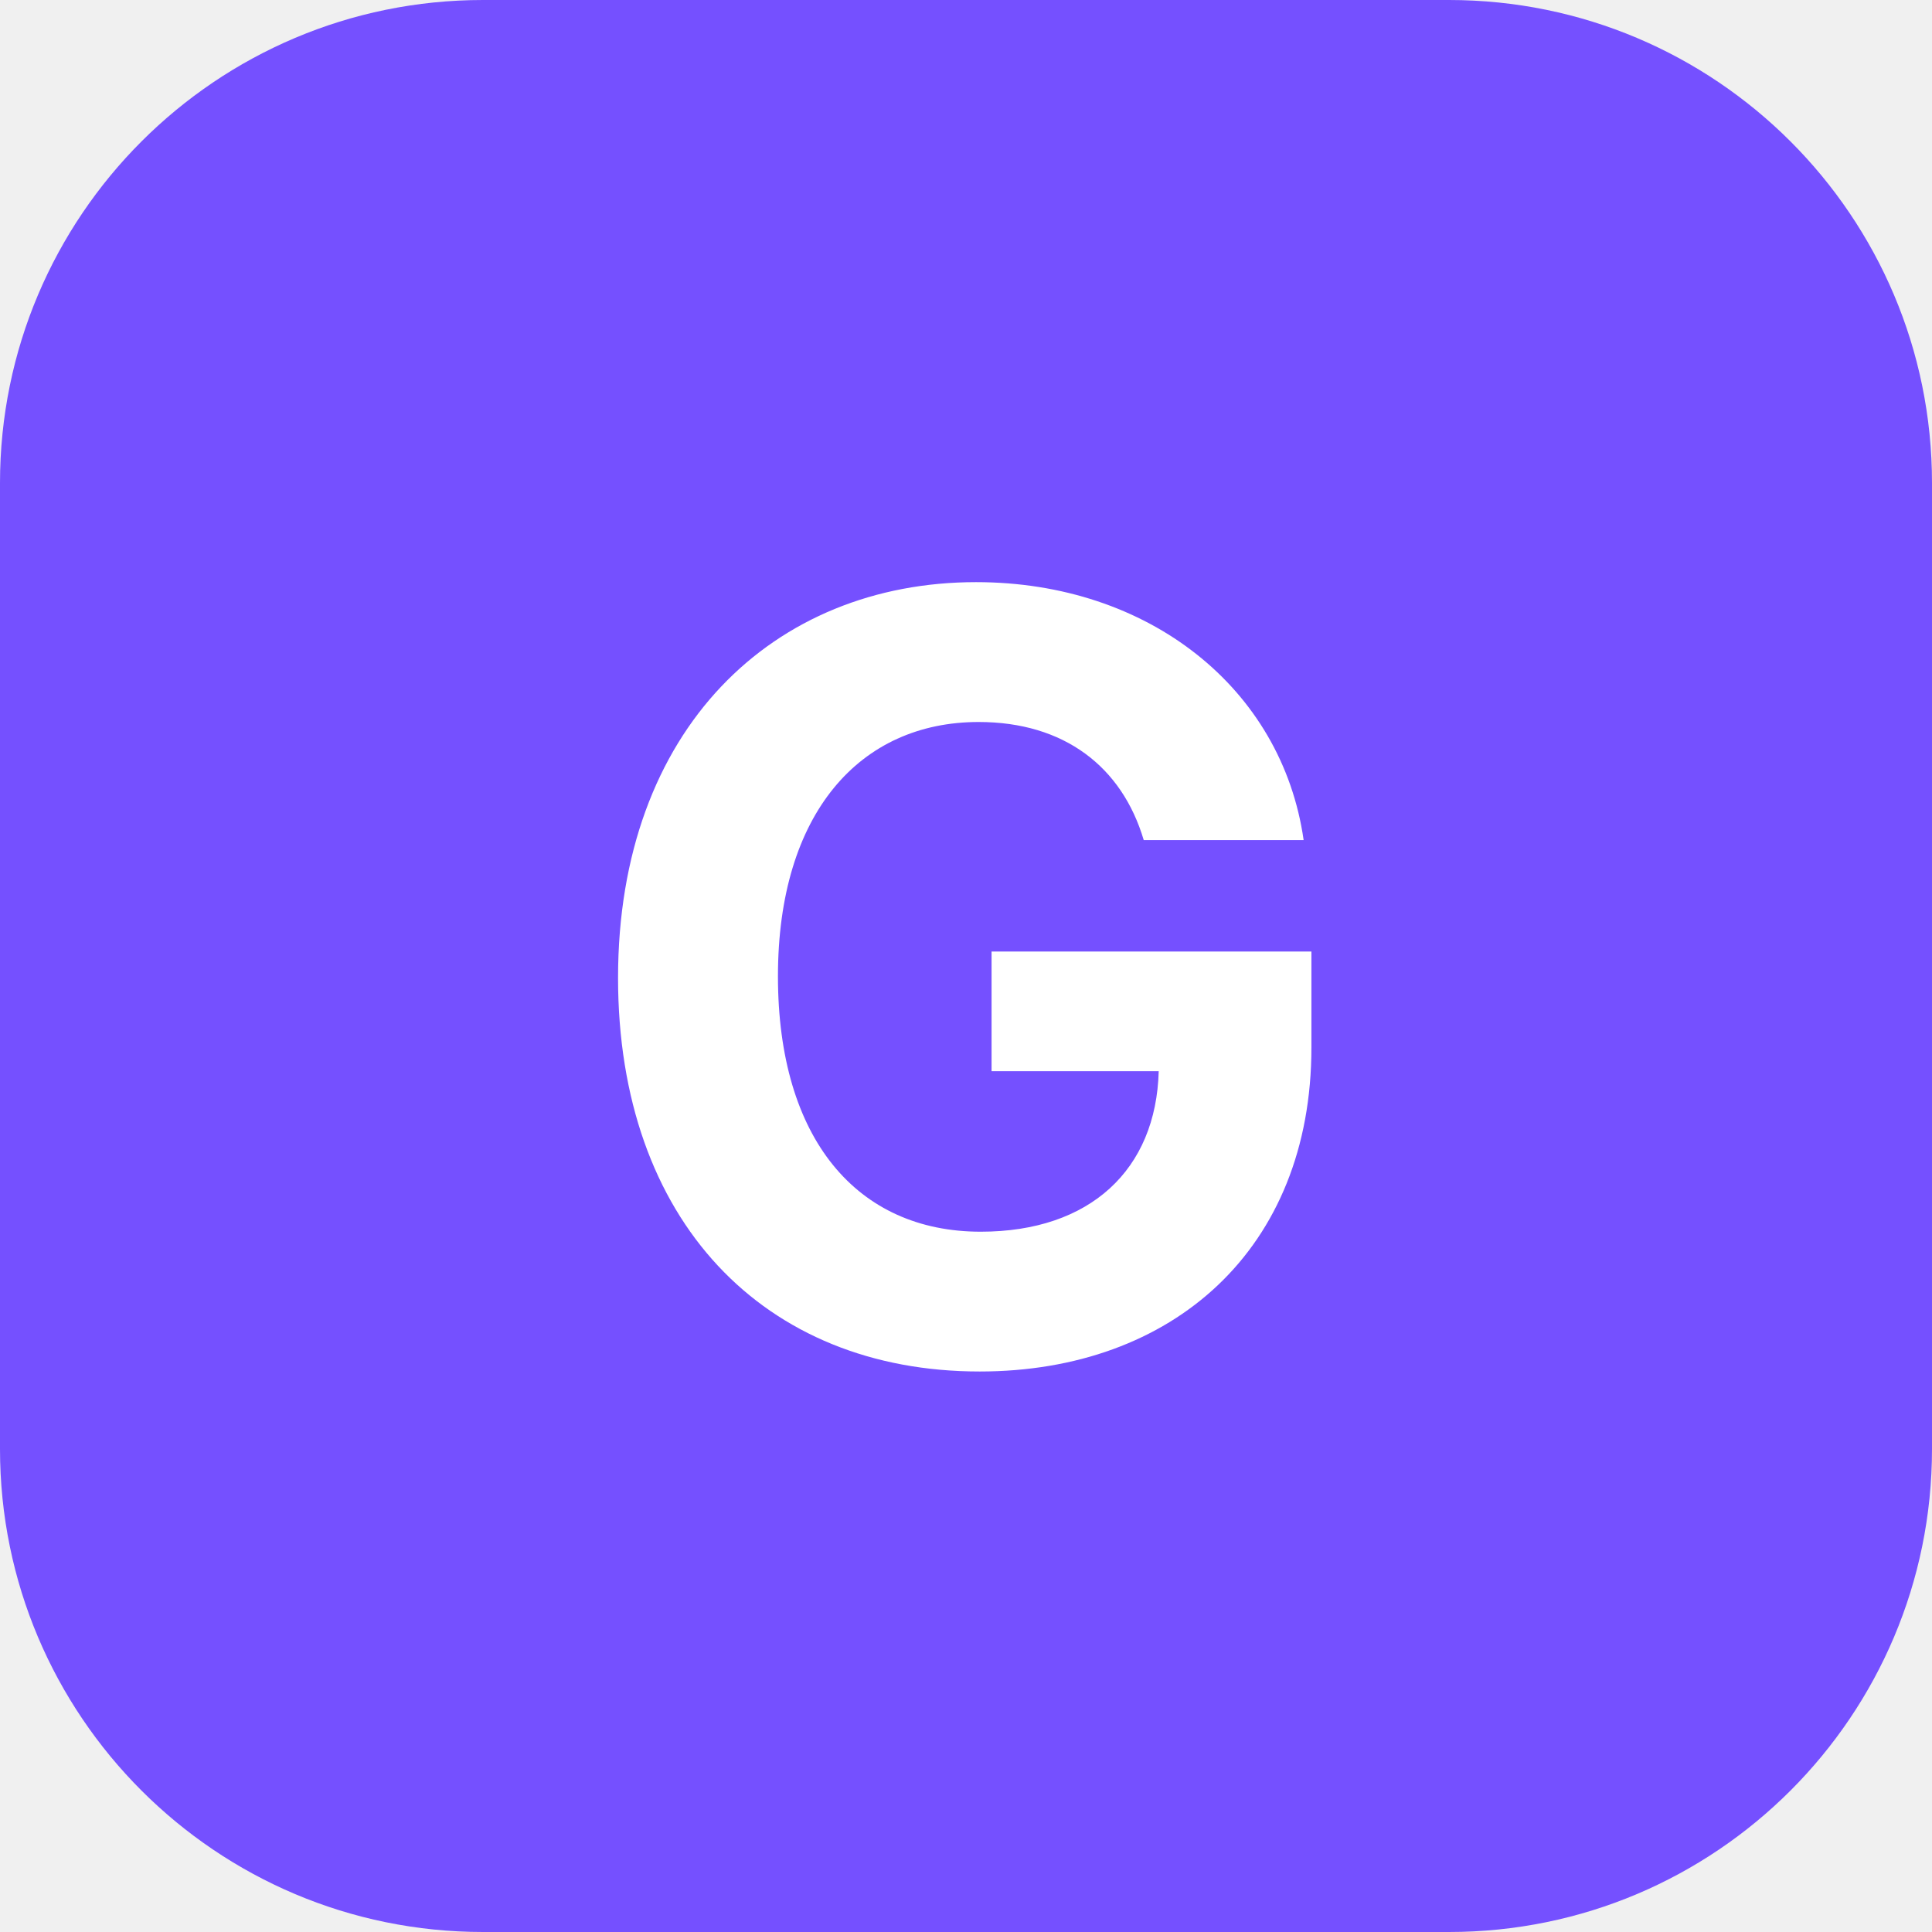
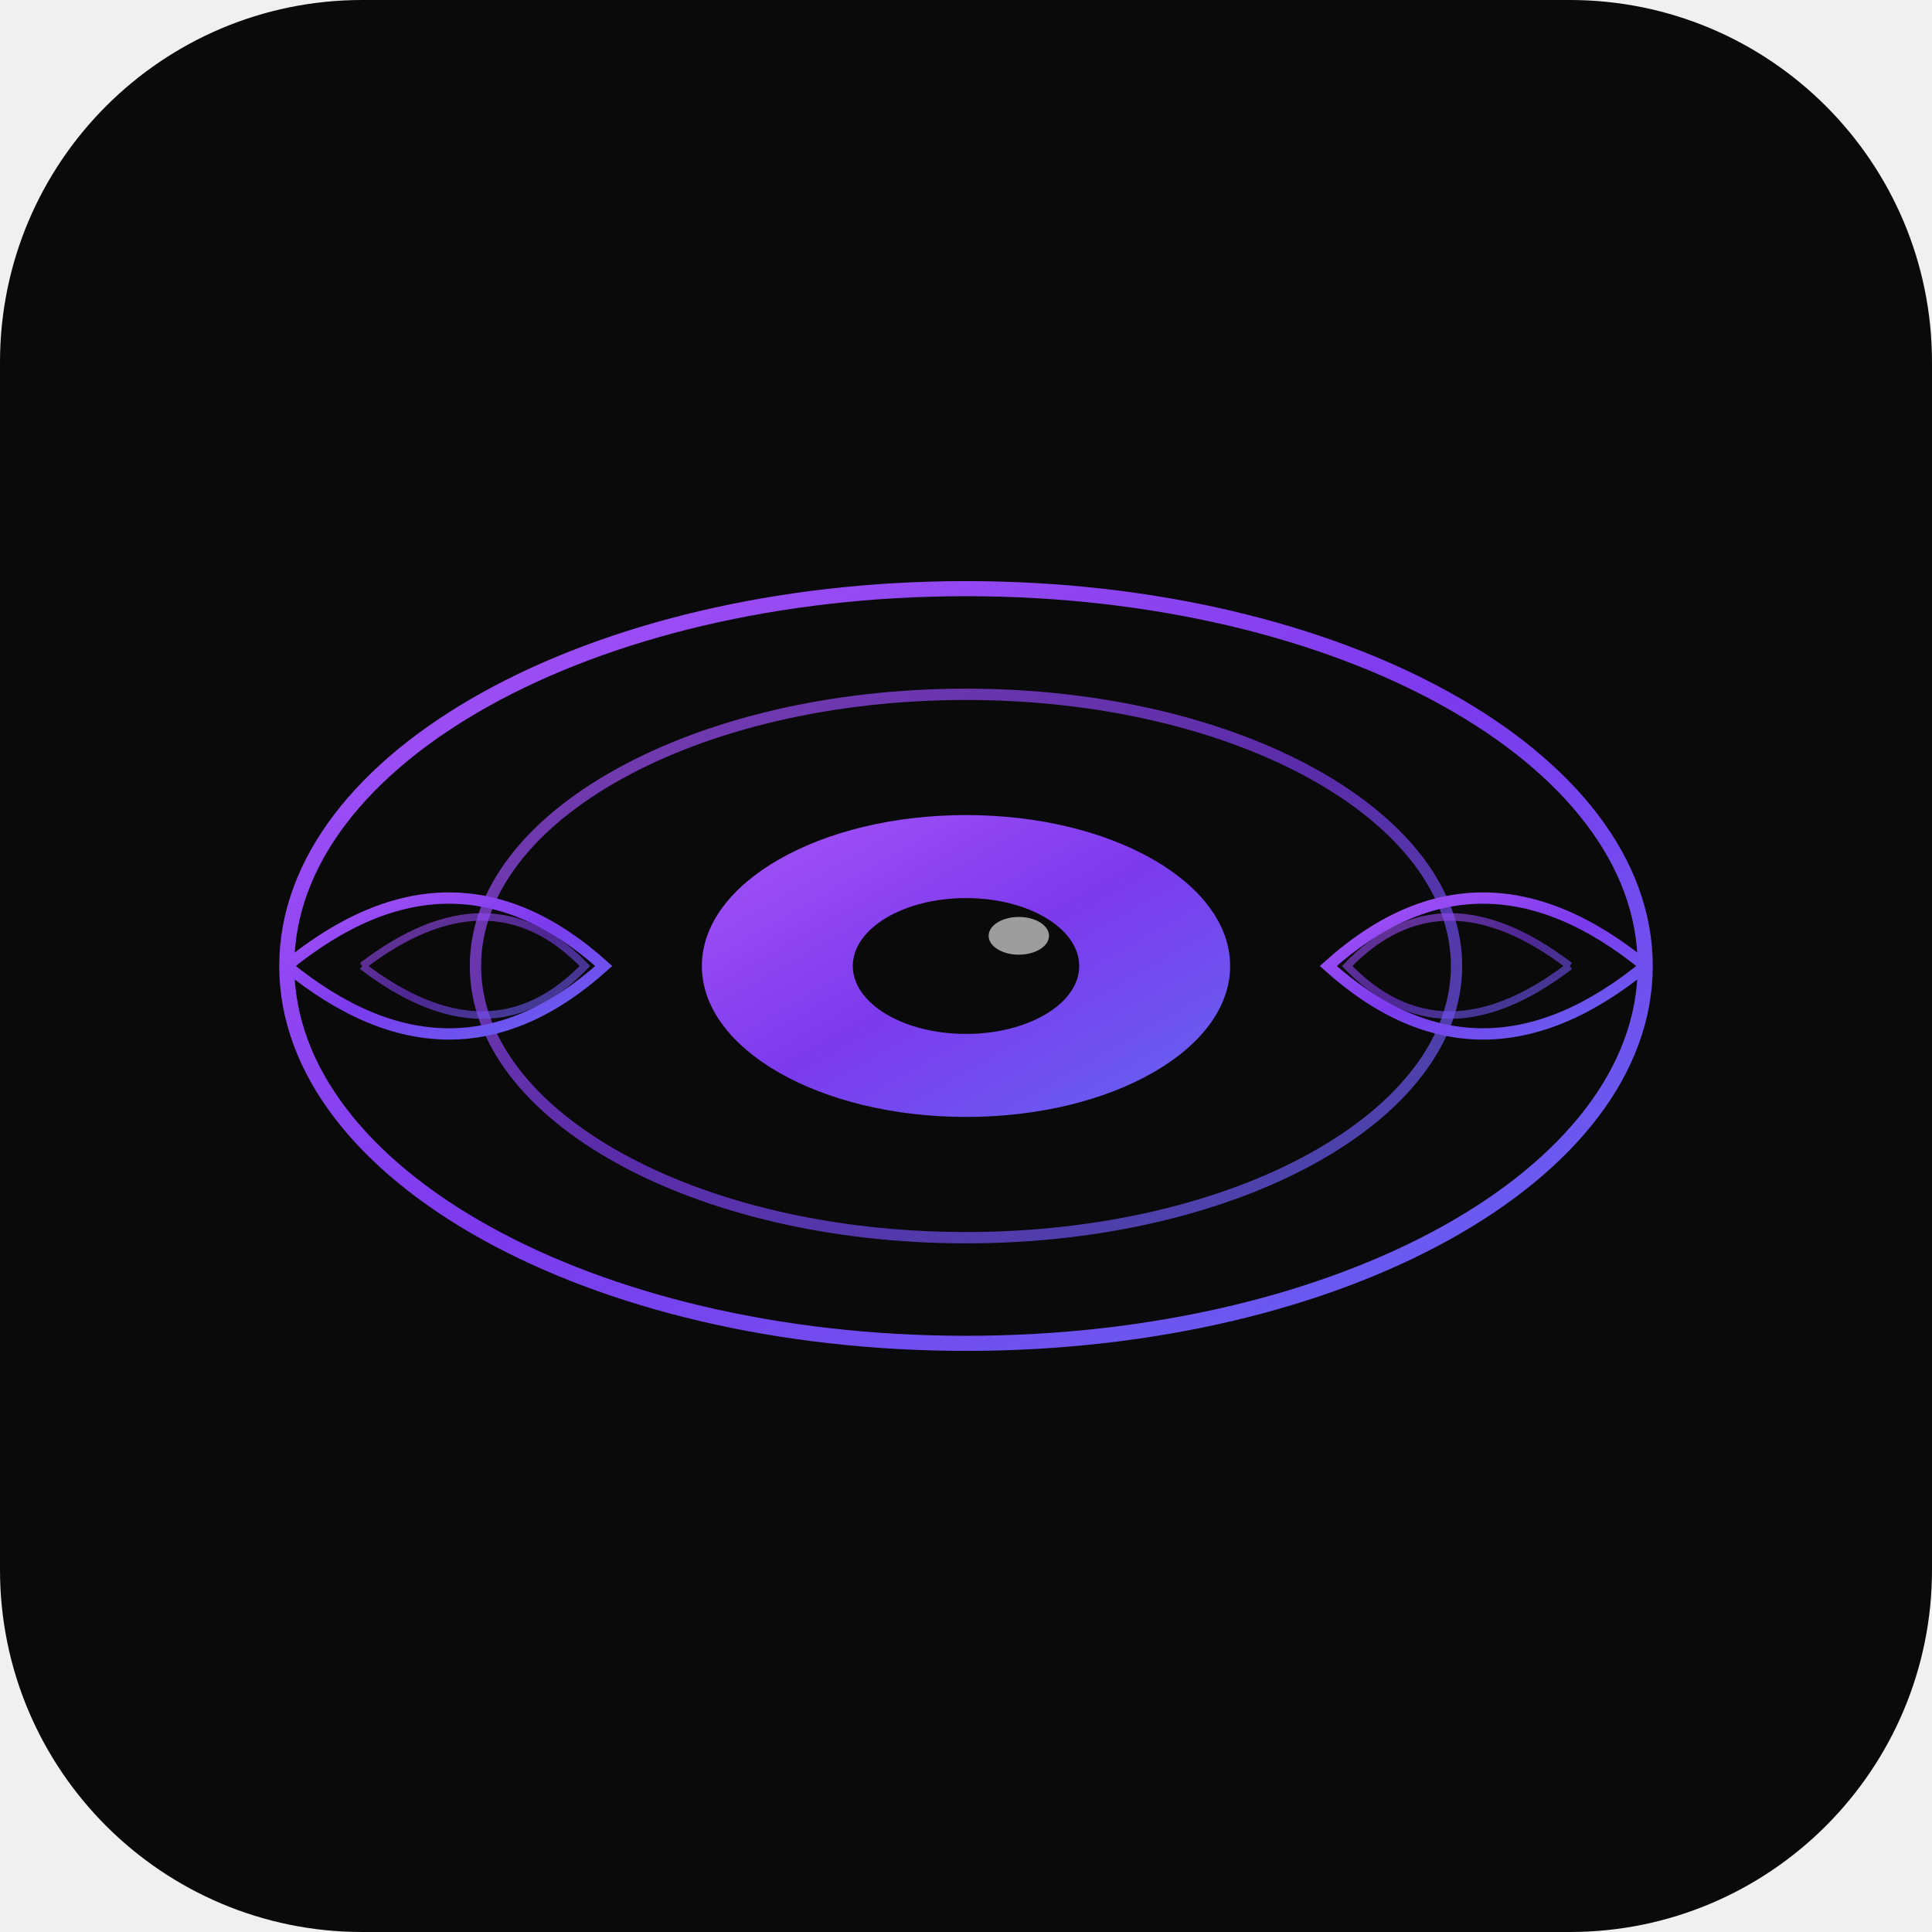
<svg xmlns="http://www.w3.org/2000/svg" width="512" height="512" viewBox="0 0 512 512" fill="none">
-   <rect width="512" height="512" rx="128" fill="#7550ff" />
-   <text x="50%" y="50%" dominant-baseline="middle" text-anchor="middle" font-family="system-ui, -apple-system, sans-serif" font-size="280" font-weight="bold" fill="white">G</text>
+   <rect width="512" height="512" rx="96" fill="#0a0a0a" />
+   <ellipse cx="256" cy="256" rx="180" ry="100" stroke="url(#gradient1)" stroke-width="4" fill="none" />
+   <ellipse cx="256" cy="256" rx="130" ry="72" stroke="url(#gradient1)" stroke-width="3" fill="none" opacity="0.7" />
+   <ellipse cx="256" cy="256" rx="70" ry="40" fill="url(#gradient1)" />
+   <ellipse cx="256" cy="256" rx="30" ry="18" fill="#0a0a0a" />
+   <ellipse cx="270" cy="248" rx="8" ry="5" fill="white" opacity="0.6" />
+   <path d="M76 256 Q120 220 160 256 Q120 292 76 256" stroke="url(#gradient1)" stroke-width="3" fill="none" />
+   <path d="M96 256 Q130 230 155 256 Q130 282 96 256" stroke="url(#gradient1)" stroke-width="2" fill="none" opacity="0.6" />
+   <path d="M436 256 Q392 220 352 256 Q392 292 436 256" stroke="url(#gradient1)" stroke-width="3" fill="none" />
+   <path d="M416 256 Q382 230 357 256 Q382 282 416 256" stroke="url(#gradient1)" stroke-width="2" fill="none" opacity="0.6" />
+   <defs>
+     <linearGradient id="gradient1" x1="0%" y1="0%" x2="100%" y2="100%">
+       <stop offset="0%" stop-color="#a855f7" />
+       <stop offset="50%" stop-color="#7c3aed" />
+       <stop offset="100%" stop-color="#6366f1" />
+     </linearGradient>
+   </defs>
</svg>
